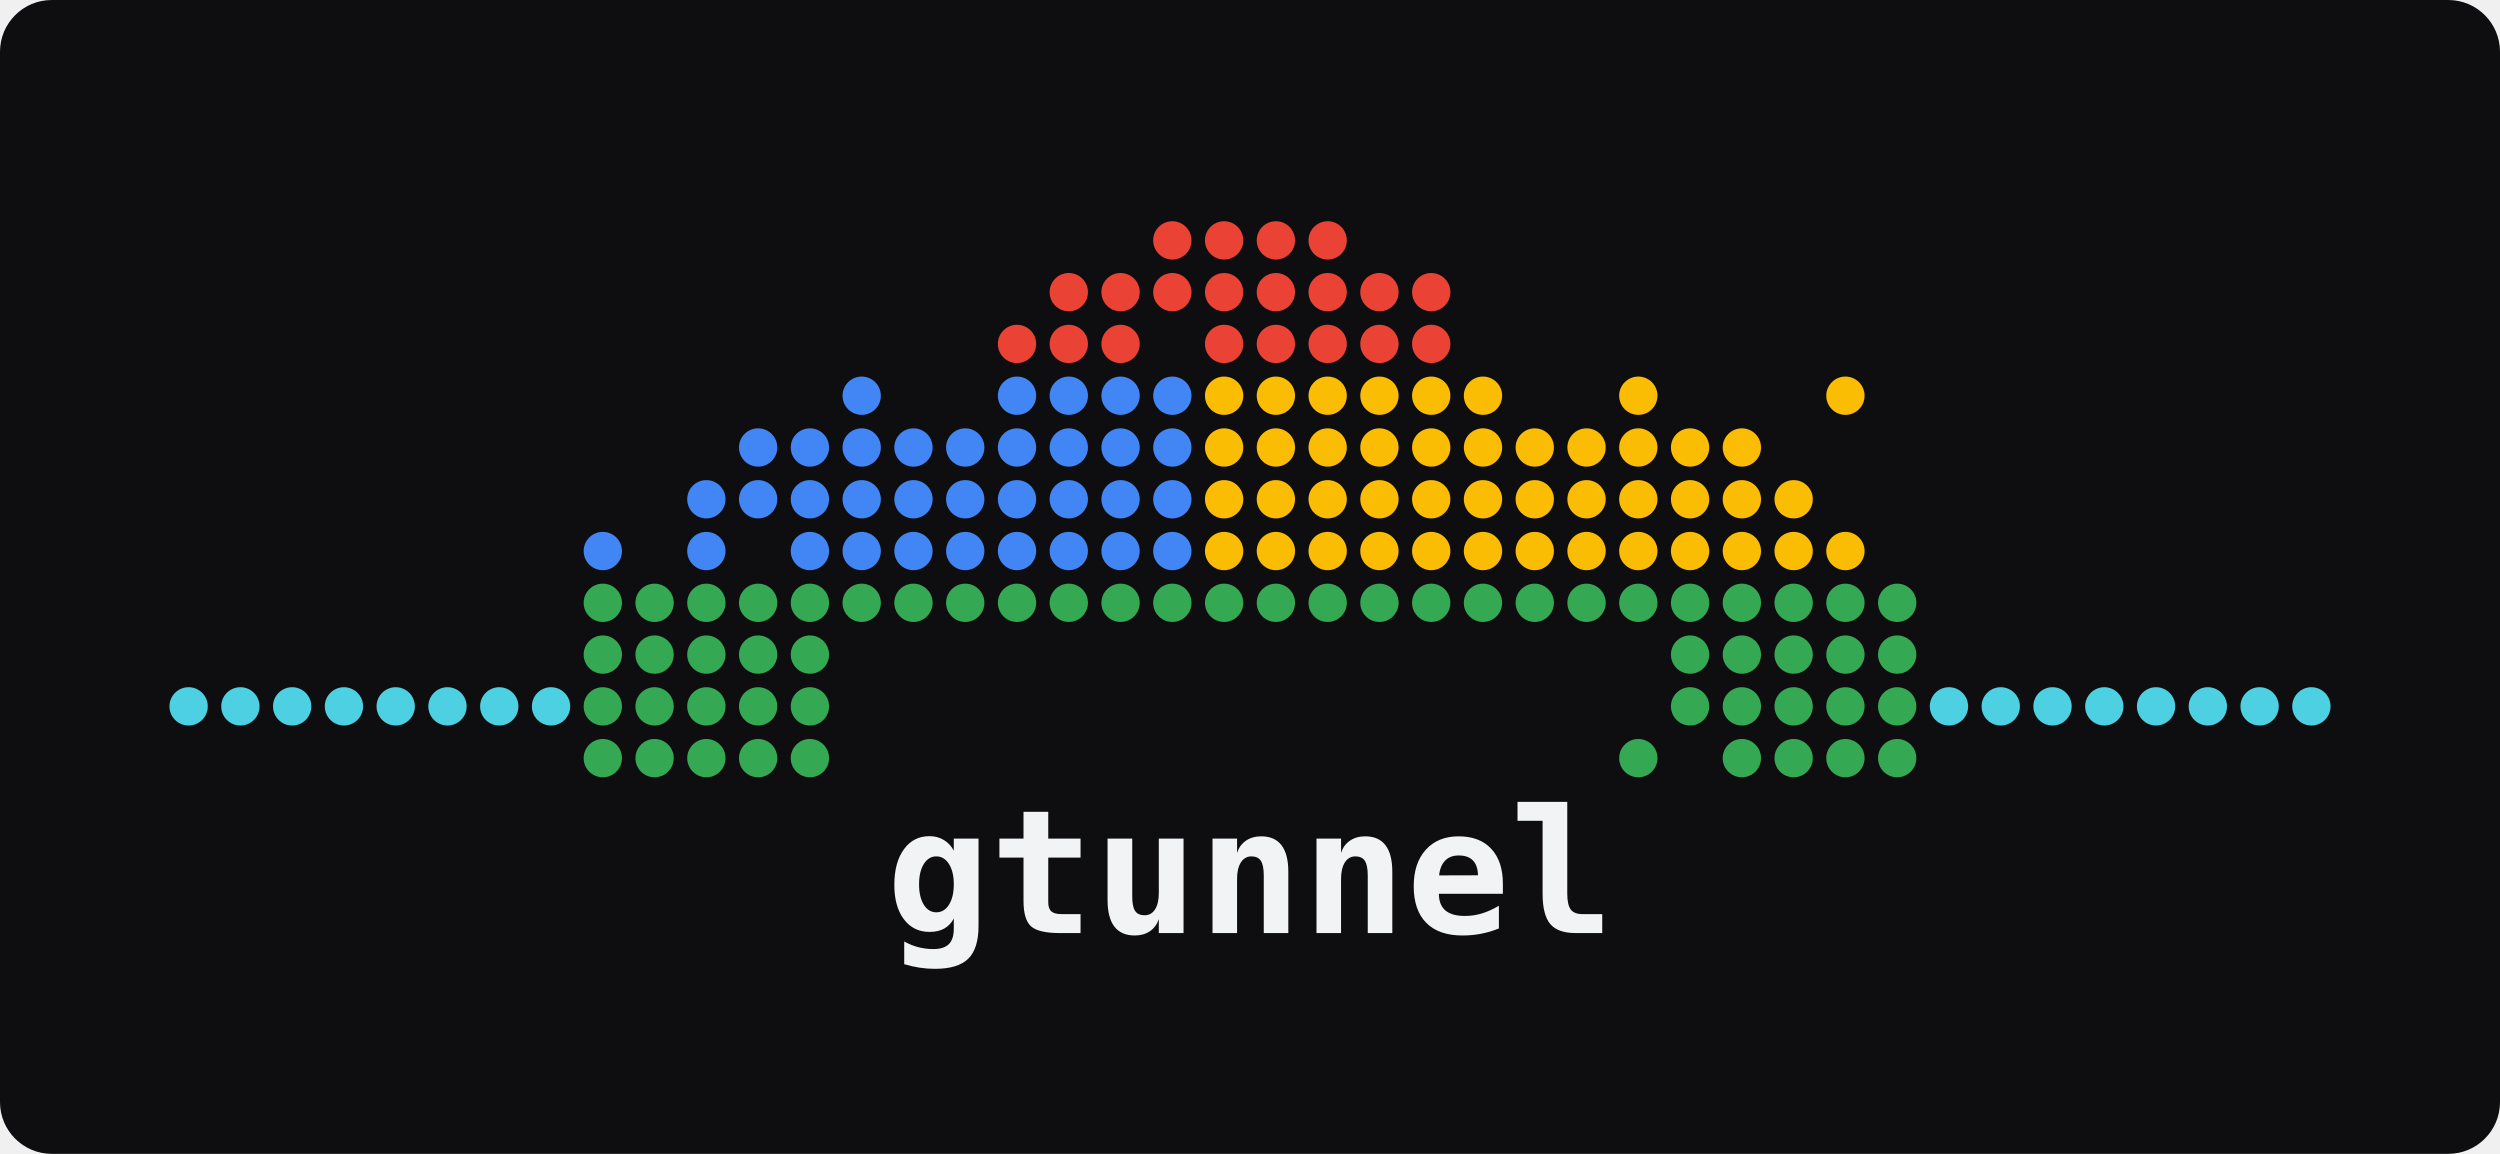
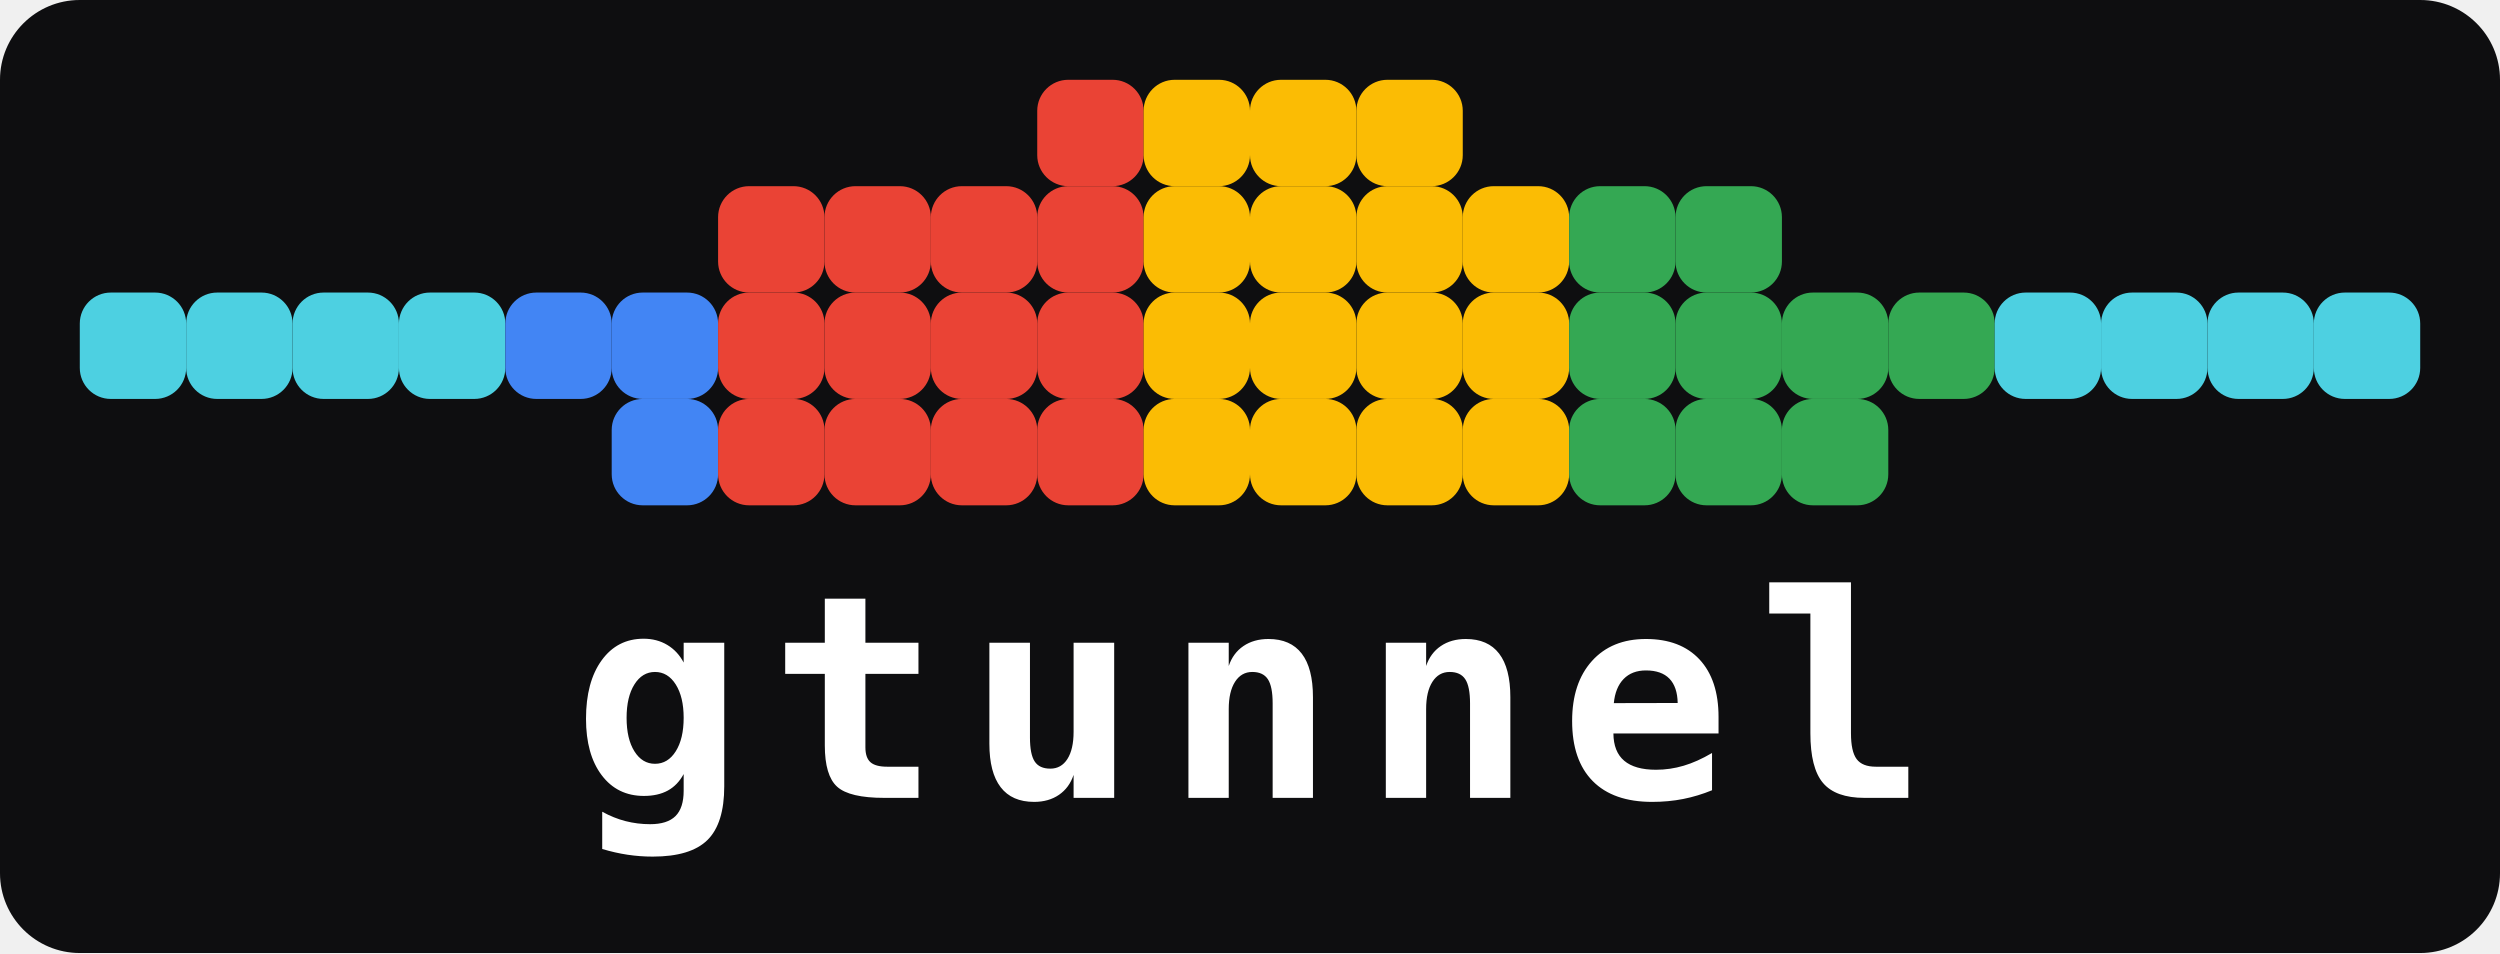
- <svg xmlns="http://www.w3.org/2000/svg" width="676" height="312" viewBox="0 0 676 312" role="img" aria-label="gtunnel">
-   <rect width="676" height="312" rx="14" fill="#0E0E10" />
-   <g fill="#EA4335">
-     <circle cx="289.0" cy="79.0" r="5.18" />
-     <circle cx="275.0" cy="93.0" r="5.18" />
-     <circle cx="289.0" cy="93.0" r="5.18" />
-     <circle cx="303.0" cy="79.0" r="5.18" />
-     <circle cx="317.0" cy="65.0" r="5.18" />
-     <circle cx="317.0" cy="79.0" r="5.18" />
-     <circle cx="303.0" cy="93.0" r="5.18" />
-     <circle cx="331.0" cy="65.0" r="5.18" />
-     <circle cx="331.0" cy="79.0" r="5.18" />
-     <circle cx="345.0" cy="65.0" r="5.18" />
-     <circle cx="345.0" cy="79.0" r="5.18" />
-     <circle cx="331.0" cy="93.0" r="5.18" />
-     <circle cx="345.0" cy="93.0" r="5.18" />
-     <circle cx="359.0" cy="65.0" r="5.18" />
-     <circle cx="359.0" cy="79.0" r="5.18" />
-     <circle cx="373.0" cy="79.0" r="5.18" />
-     <circle cx="359.0" cy="93.0" r="5.18" />
-     <circle cx="373.0" cy="93.0" r="5.18" />
-     <circle cx="387.0" cy="79.0" r="5.18" />
-     <circle cx="387.0" cy="93.0" r="5.18" />
-   </g>
-   <g fill="#4285F4">
-     <circle cx="163.0" cy="149.0" r="5.18" />
-     <circle cx="191.0" cy="135.0" r="5.18" />
-     <circle cx="205.0" cy="121.0" r="5.18" />
-     <circle cx="205.0" cy="135.0" r="5.18" />
-     <circle cx="191.0" cy="149.0" r="5.18" />
-     <circle cx="219.0" cy="121.0" r="5.18" />
-     <circle cx="219.0" cy="135.0" r="5.18" />
-     <circle cx="233.0" cy="107.0" r="5.18" />
-     <circle cx="233.0" cy="121.0" r="5.18" />
-     <circle cx="233.0" cy="135.0" r="5.18" />
-     <circle cx="219.0" cy="149.0" r="5.18" />
-     <circle cx="233.0" cy="149.0" r="5.18" />
-     <circle cx="247.0" cy="121.0" r="5.18" />
-     <circle cx="247.0" cy="135.0" r="5.18" />
-     <circle cx="261.0" cy="121.0" r="5.18" />
-     <circle cx="261.0" cy="135.0" r="5.18" />
-     <circle cx="247.0" cy="149.0" r="5.18" />
-     <circle cx="261.0" cy="149.0" r="5.18" />
-     <circle cx="275.0" cy="107.0" r="5.18" />
-     <circle cx="275.0" cy="121.0" r="5.18" />
-     <circle cx="275.0" cy="135.0" r="5.18" />
-     <circle cx="289.0" cy="107.0" r="5.18" />
-     <circle cx="289.0" cy="121.0" r="5.18" />
-     <circle cx="289.0" cy="135.0" r="5.18" />
-     <circle cx="275.0" cy="149.0" r="5.18" />
-     <circle cx="289.0" cy="149.0" r="5.18" />
-     <circle cx="303.0" cy="107.0" r="5.18" />
-     <circle cx="303.0" cy="121.0" r="5.18" />
-     <circle cx="303.0" cy="135.0" r="5.18" />
-     <circle cx="317.0" cy="107.0" r="5.18" />
-     <circle cx="317.0" cy="121.0" r="5.18" />
-     <circle cx="317.0" cy="135.0" r="5.18" />
-     <circle cx="303.0" cy="149.0" r="5.18" />
-     <circle cx="317.0" cy="149.0" r="5.18" />
-   </g>
-   <g fill="#FBBC04">
-     <circle cx="331.0" cy="107.0" r="5.18" />
-     <circle cx="331.0" cy="121.0" r="5.18" />
-     <circle cx="331.0" cy="135.0" r="5.18" />
-     <circle cx="345.0" cy="107.0" r="5.18" />
-     <circle cx="345.0" cy="121.0" r="5.18" />
-     <circle cx="345.0" cy="135.0" r="5.18" />
-     <circle cx="331.0" cy="149.0" r="5.18" />
-     <circle cx="345.0" cy="149.0" r="5.18" />
-     <circle cx="359.0" cy="107.0" r="5.18" />
-     <circle cx="359.0" cy="121.0" r="5.18" />
-     <circle cx="359.0" cy="135.0" r="5.18" />
-     <circle cx="373.0" cy="107.0" r="5.18" />
-     <circle cx="373.0" cy="121.0" r="5.18" />
-     <circle cx="373.0" cy="135.0" r="5.18" />
-     <circle cx="359.0" cy="149.0" r="5.18" />
-     <circle cx="373.0" cy="149.0" r="5.18" />
-     <circle cx="387.0" cy="107.0" r="5.18" />
-     <circle cx="387.0" cy="121.0" r="5.18" />
-     <circle cx="387.0" cy="135.0" r="5.18" />
-     <circle cx="401.0" cy="107.0" r="5.18" />
-     <circle cx="401.0" cy="121.0" r="5.18" />
-     <circle cx="401.0" cy="135.0" r="5.18" />
-     <circle cx="387.0" cy="149.0" r="5.18" />
-     <circle cx="401.0" cy="149.0" r="5.18" />
-     <circle cx="415.0" cy="121.0" r="5.18" />
-     <circle cx="415.0" cy="135.0" r="5.18" />
-     <circle cx="429.0" cy="121.0" r="5.18" />
-     <circle cx="429.0" cy="135.0" r="5.18" />
-     <circle cx="415.0" cy="149.0" r="5.18" />
-     <circle cx="429.0" cy="149.0" r="5.18" />
-     <circle cx="443.0" cy="107.0" r="5.18" />
-     <circle cx="443.0" cy="121.0" r="5.18" />
-     <circle cx="443.0" cy="135.0" r="5.18" />
-     <circle cx="457.0" cy="121.0" r="5.18" />
-     <circle cx="457.0" cy="135.0" r="5.18" />
-     <circle cx="443.0" cy="149.0" r="5.18" />
-     <circle cx="457.0" cy="149.0" r="5.18" />
-     <circle cx="471.0" cy="121.0" r="5.18" />
-     <circle cx="471.0" cy="135.0" r="5.18" />
-     <circle cx="485.0" cy="135.0" r="5.18" />
-     <circle cx="471.0" cy="149.0" r="5.18" />
-     <circle cx="485.0" cy="149.0" r="5.18" />
-     <circle cx="499.0" cy="107.0" r="5.18" />
-     <circle cx="499.0" cy="149.0" r="5.18" />
-   </g>
-   <g fill="#4DD0E1">
-     <circle cx="51.0" cy="191.0" r="5.18" />
-     <circle cx="65.0" cy="191.0" r="5.18" />
-     <circle cx="79.0" cy="191.0" r="5.18" />
-     <circle cx="93.0" cy="191.0" r="5.18" />
-     <circle cx="107.0" cy="191.0" r="5.18" />
-     <circle cx="121.0" cy="191.0" r="5.18" />
-     <circle cx="135.0" cy="191.0" r="5.18" />
-     <circle cx="149.0" cy="191.0" r="5.18" />
-   </g>
-   <g fill="#34A853">
-     <circle cx="163.0" cy="163.0" r="5.18" />
-     <circle cx="163.0" cy="177.0" r="5.18" />
-     <circle cx="163.0" cy="191.0" r="5.18" />
-     <circle cx="177.0" cy="163.0" r="5.18" />
-     <circle cx="177.0" cy="177.0" r="5.18" />
-     <circle cx="177.0" cy="191.0" r="5.18" />
-     <circle cx="163.0" cy="205.0" r="5.18" />
-     <circle cx="177.0" cy="205.0" r="5.18" />
-     <circle cx="191.0" cy="163.0" r="5.18" />
-     <circle cx="191.0" cy="177.0" r="5.18" />
-     <circle cx="191.0" cy="191.0" r="5.18" />
-     <circle cx="205.0" cy="163.0" r="5.18" />
-     <circle cx="205.0" cy="177.0" r="5.18" />
-     <circle cx="205.0" cy="191.0" r="5.18" />
-     <circle cx="191.0" cy="205.0" r="5.18" />
-     <circle cx="205.0" cy="205.0" r="5.18" />
-     <circle cx="219.0" cy="163.0" r="5.18" />
-     <circle cx="219.0" cy="177.0" r="5.18" />
-     <circle cx="219.0" cy="191.0" r="5.18" />
-     <circle cx="233.0" cy="163.0" r="5.18" />
-     <circle cx="219.0" cy="205.0" r="5.18" />
-     <circle cx="247.0" cy="163.0" r="5.18" />
-     <circle cx="261.0" cy="163.0" r="5.18" />
-     <circle cx="275.0" cy="163.0" r="5.18" />
-     <circle cx="289.0" cy="163.0" r="5.18" />
-     <circle cx="303.0" cy="163.0" r="5.18" />
-     <circle cx="317.0" cy="163.0" r="5.18" />
-     <circle cx="331.0" cy="163.0" r="5.18" />
-     <circle cx="345.0" cy="163.0" r="5.18" />
-     <circle cx="359.0" cy="163.0" r="5.18" />
-     <circle cx="373.0" cy="163.0" r="5.18" />
-     <circle cx="387.0" cy="163.0" r="5.18" />
-     <circle cx="401.0" cy="163.0" r="5.18" />
-     <circle cx="415.0" cy="163.0" r="5.18" />
-     <circle cx="429.0" cy="163.0" r="5.18" />
-     <circle cx="443.0" cy="163.0" r="5.18" />
-     <circle cx="457.0" cy="163.0" r="5.18" />
-     <circle cx="457.0" cy="177.0" r="5.18" />
-     <circle cx="457.0" cy="191.0" r="5.18" />
-     <circle cx="443.0" cy="205.0" r="5.18" />
-     <circle cx="471.0" cy="163.0" r="5.18" />
-     <circle cx="471.0" cy="177.0" r="5.18" />
-     <circle cx="471.0" cy="191.0" r="5.18" />
-     <circle cx="485.0" cy="163.0" r="5.18" />
-     <circle cx="485.0" cy="177.0" r="5.18" />
-     <circle cx="485.0" cy="191.0" r="5.18" />
-     <circle cx="471.0" cy="205.0" r="5.18" />
-     <circle cx="485.0" cy="205.0" r="5.18" />
-     <circle cx="499.0" cy="163.0" r="5.18" />
-     <circle cx="499.0" cy="177.0" r="5.18" />
-     <circle cx="499.0" cy="191.0" r="5.18" />
-     <circle cx="513.0" cy="163.0" r="5.18" />
-     <circle cx="513.0" cy="177.0" r="5.18" />
-     <circle cx="513.0" cy="191.0" r="5.18" />
-     <circle cx="499.0" cy="205.0" r="5.18" />
-     <circle cx="513.0" cy="205.0" r="5.18" />
-   </g>
-   <g fill="#4DD0E1">
-     <circle cx="527.0" cy="191.0" r="5.18" />
-     <circle cx="541.0" cy="191.0" r="5.18" />
-     <circle cx="555.0" cy="191.0" r="5.18" />
-     <circle cx="569.0" cy="191.0" r="5.18" />
-     <circle cx="583.0" cy="191.0" r="5.18" />
-     <circle cx="597.0" cy="191.0" r="5.18" />
-     <circle cx="611.0" cy="191.0" r="5.18" />
-     <circle cx="625.0" cy="191.0" r="5.18" />
-   </g>
-   <text x="338.0" y="252.3" fill="#F1F3F4" font-family="JetBrains Mono, ui-monospace, SFMono-Regular, Menlo, Consolas, monospace" font-size="46.7" font-weight="700" letter-spacing="0" text-anchor="middle">gtunnel</text>
+ <svg xmlns="http://www.w3.org/2000/svg" viewBox="0 0 564 215" width="564" height="215" role="img" aria-label="gtunnel">
+   <rect width="564" height="215" rx="18" fill="#0E0E10" />
+   <rect x="234" y="18" width="24" height="24" rx="7" fill="#EA4335" />
+   <rect x="258" y="18" width="24" height="24" rx="7" fill="#FBBC04" />
+   <rect x="282" y="18" width="24" height="24" rx="7" fill="#FBBC04" />
+   <rect x="306" y="18" width="24" height="24" rx="7" fill="#FBBC04" />
+   <rect x="162" y="42" width="24" height="24" rx="7" fill="#EA4335" />
+   <rect x="186" y="42" width="24" height="24" rx="7" fill="#EA4335" />
+   <rect x="210" y="42" width="24" height="24" rx="7" fill="#EA4335" />
+   <rect x="234" y="42" width="24" height="24" rx="7" fill="#EA4335" />
+   <rect x="258" y="42" width="24" height="24" rx="7" fill="#FBBC04" />
+   <rect x="282" y="42" width="24" height="24" rx="7" fill="#FBBC04" />
+   <rect x="306" y="42" width="24" height="24" rx="7" fill="#FBBC04" />
+   <rect x="330" y="42" width="24" height="24" rx="7" fill="#FBBC04" />
+   <rect x="354" y="42" width="24" height="24" rx="7" fill="#34A853" />
+   <rect x="378" y="42" width="24" height="24" rx="7" fill="#34A853" />
+   <rect x="18" y="66" width="24" height="24" rx="7" fill="#4DD0E1" />
+   <rect x="42" y="66" width="24" height="24" rx="7" fill="#4DD0E1" />
+   <rect x="66" y="66" width="24" height="24" rx="7" fill="#4DD0E1" />
+   <rect x="90" y="66" width="24" height="24" rx="7" fill="#4DD0E1" />
+   <rect x="114" y="66" width="24" height="24" rx="7" fill="#4285F4" />
+   <rect x="138" y="66" width="24" height="24" rx="7" fill="#4285F4" />
+   <rect x="162" y="66" width="24" height="24" rx="7" fill="#EA4335" />
+   <rect x="186" y="66" width="24" height="24" rx="7" fill="#EA4335" />
+   <rect x="210" y="66" width="24" height="24" rx="7" fill="#EA4335" />
+   <rect x="234" y="66" width="24" height="24" rx="7" fill="#EA4335" />
+   <rect x="258" y="66" width="24" height="24" rx="7" fill="#FBBC04" />
+   <rect x="282" y="66" width="24" height="24" rx="7" fill="#FBBC04" />
+   <rect x="306" y="66" width="24" height="24" rx="7" fill="#FBBC04" />
+   <rect x="330" y="66" width="24" height="24" rx="7" fill="#FBBC04" />
+   <rect x="354" y="66" width="24" height="24" rx="7" fill="#34A853" />
+   <rect x="378" y="66" width="24" height="24" rx="7" fill="#34A853" />
+   <rect x="402" y="66" width="24" height="24" rx="7" fill="#34A853" />
+   <rect x="426" y="66" width="24" height="24" rx="7" fill="#34A853" />
+   <rect x="450" y="66" width="24" height="24" rx="7" fill="#4DD0E1" />
+   <rect x="474" y="66" width="24" height="24" rx="7" fill="#4DD0E1" />
+   <rect x="498" y="66" width="24" height="24" rx="7" fill="#4DD0E1" />
+   <rect x="522" y="66" width="24" height="24" rx="7" fill="#4DD0E1" />
+   <rect x="138" y="90" width="24" height="24" rx="7" fill="#4285F4" />
+   <rect x="162" y="90" width="24" height="24" rx="7" fill="#EA4335" />
+   <rect x="186" y="90" width="24" height="24" rx="7" fill="#EA4335" />
+   <rect x="210" y="90" width="24" height="24" rx="7" fill="#EA4335" />
+   <rect x="234" y="90" width="24" height="24" rx="7" fill="#EA4335" />
+   <rect x="258" y="90" width="24" height="24" rx="7" fill="#FBBC04" />
+   <rect x="282" y="90" width="24" height="24" rx="7" fill="#FBBC04" />
+   <rect x="306" y="90" width="24" height="24" rx="7" fill="#FBBC04" />
+   <rect x="330" y="90" width="24" height="24" rx="7" fill="#FBBC04" />
+   <rect x="354" y="90" width="24" height="24" rx="7" fill="#34A853" />
+   <rect x="378" y="90" width="24" height="24" rx="7" fill="#34A853" />
+   <rect x="402" y="90" width="24" height="24" rx="7" fill="#34A853" />
+   <text x="282" y="180" fill="#FFFFFF" font-family="ui-monospace, SFMono-Regular, Menlo, Consolas, monospace" font-size="64" font-weight="700" letter-spacing="6" text-anchor="middle">gtunnel</text>
</svg>
